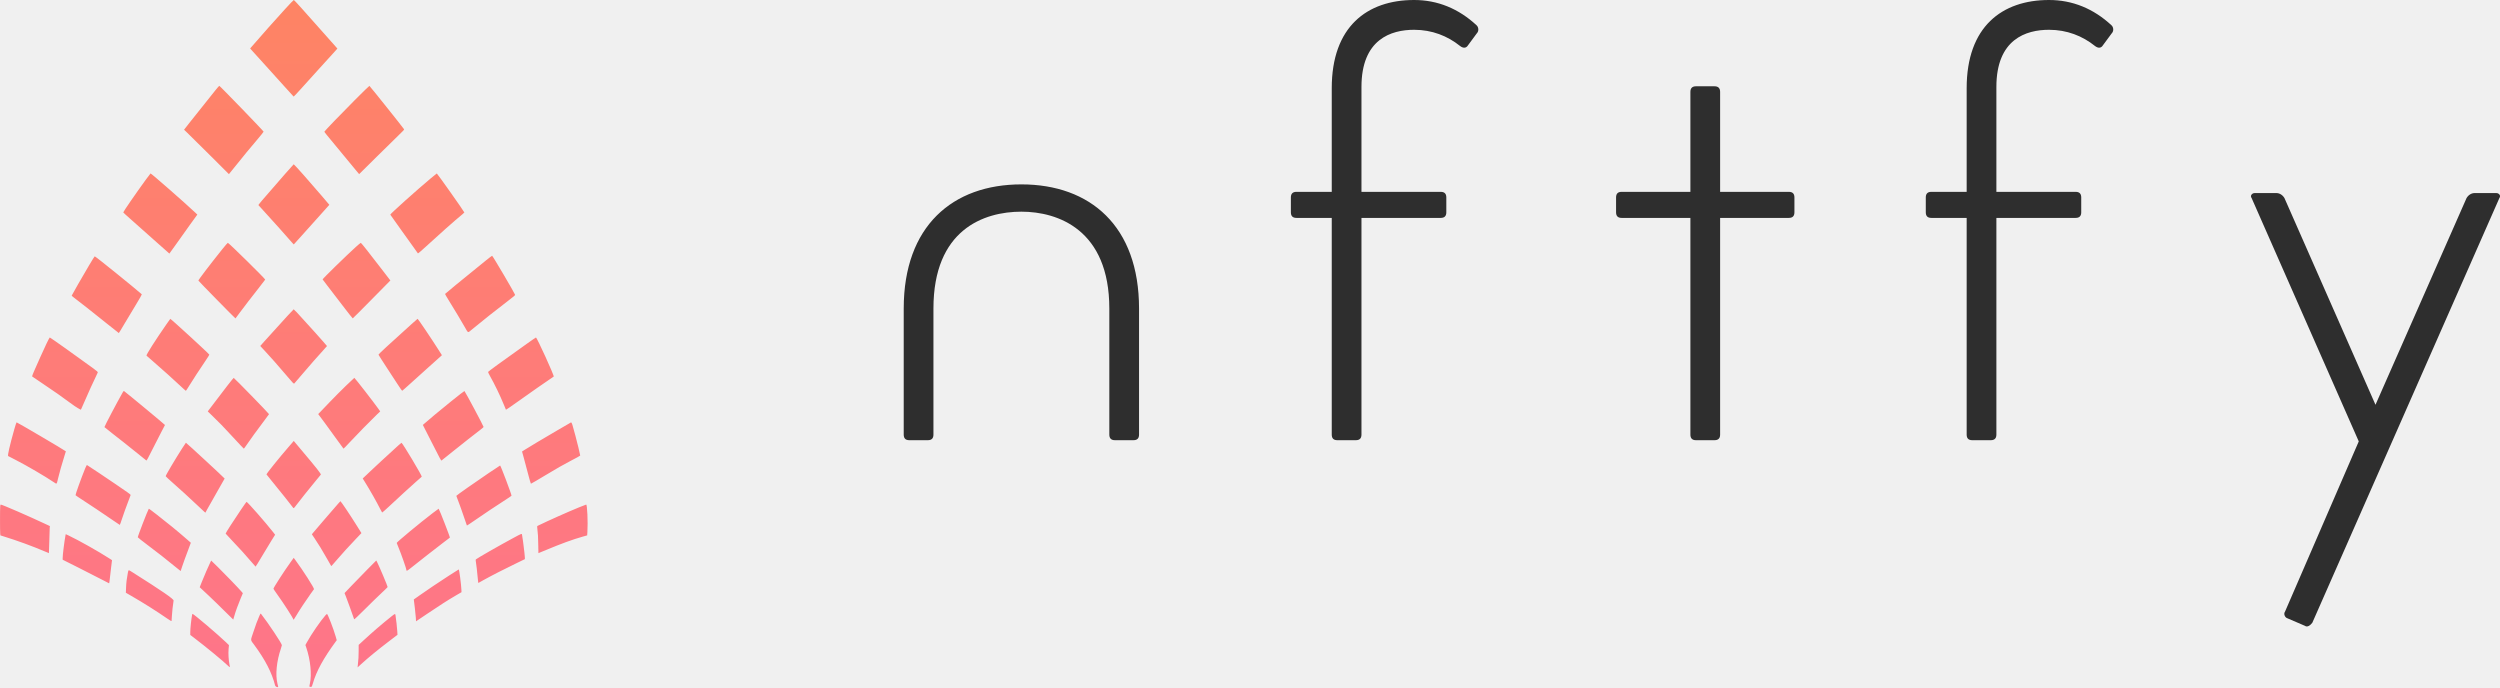
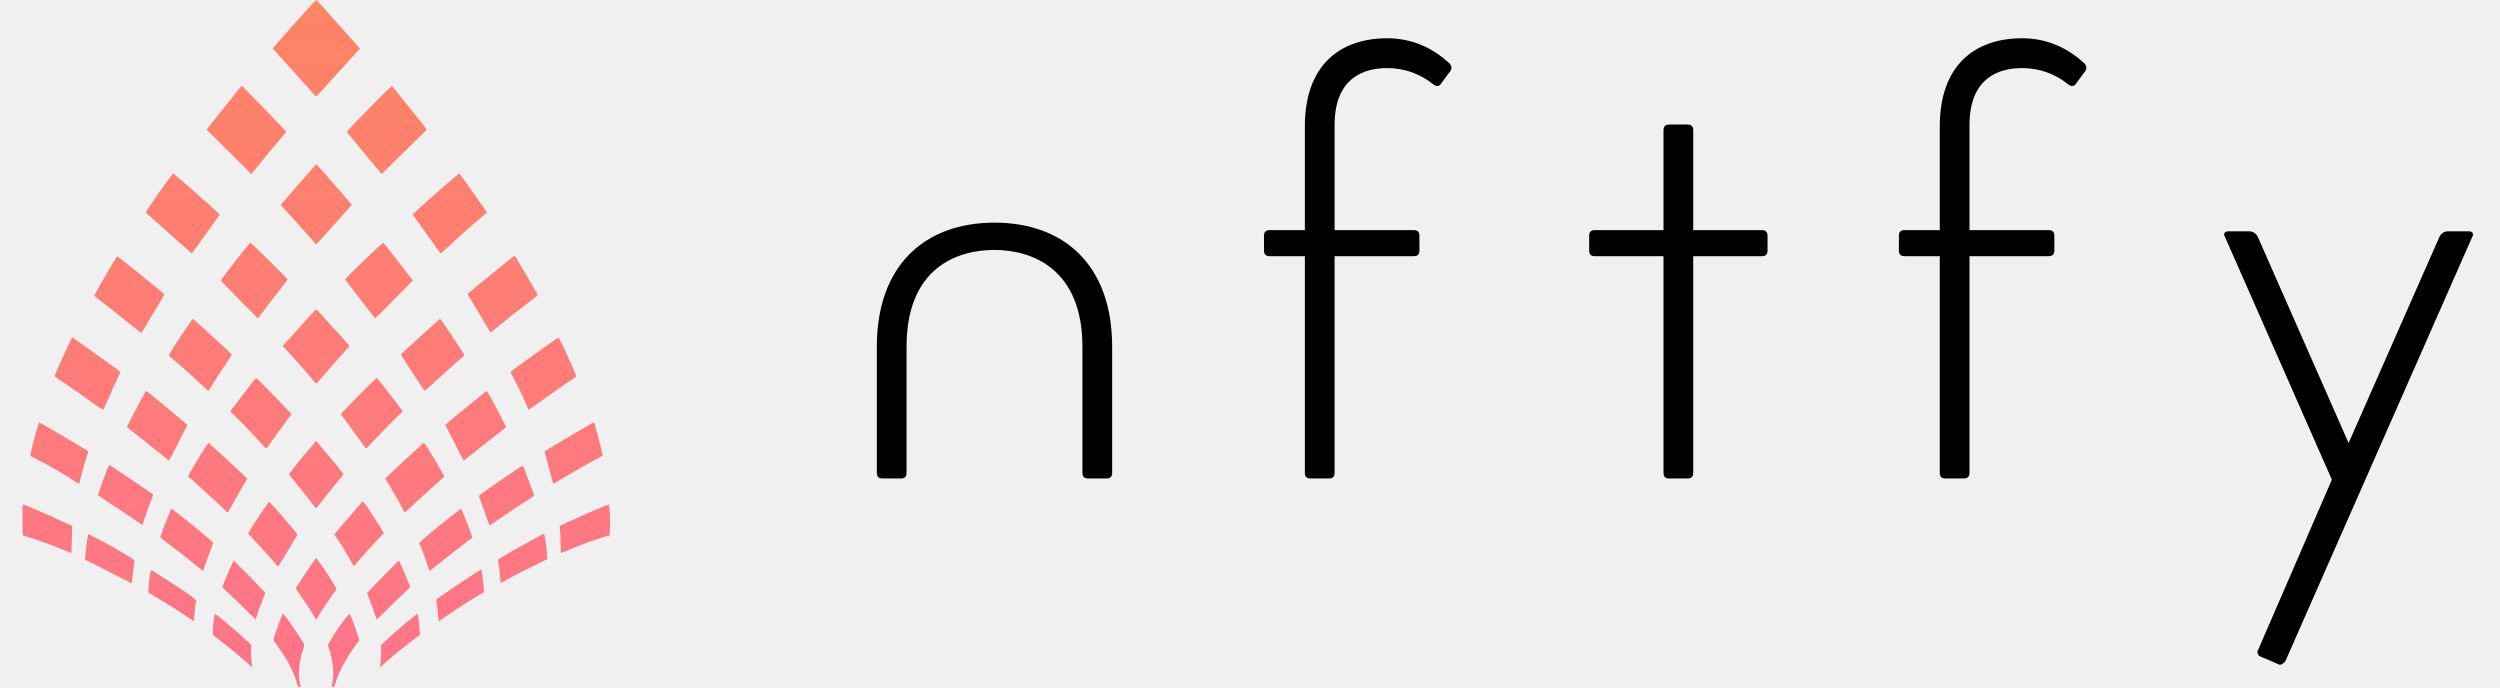
- <svg xmlns="http://www.w3.org/2000/svg" xmlns:xlink="http://www.w3.org/1999/xlink" id="svg15" version="1.1" viewBox="0 0 111.196 30.566" height="30.566" width="111.196">
+ <svg xmlns="http://www.w3.org/2000/svg" xmlns:xlink="http://www.w3.org/1999/xlink" width="111.196" height="30.566" viewBox="0 0 111.196 30.566" version="1.1" id="svg15">
  <defs id="defs7">
-     <linearGradient spreadMethod="pad" y1="0" gradientTransform="matrix(0.5962481,0.344244,-0.7262291,1.257866,11.07765,-34.65763)" gradientUnits="userSpaceOnUse" y2="9.61" x2="16.9" x1="6.627" id="linear-gradient">
-       <stop id="stop2" stop-color="#fe8464" offset="0" />
-       <stop id="stop4" stop-color="#fe6e9a" offset="1" />
+     <linearGradient id="linear-gradient" x1="6.627" x2="16.9" y2="9.61" gradientUnits="userSpaceOnUse" gradientTransform="matrix(0.5962481,0.344244,-0.7262291,1.257866,11.07765,-34.65763)" y1="0" spreadMethod="pad">
+       <stop offset="0" stop-color="#fe8464" id="stop2" />
+       <stop offset="1" stop-color="#fe6e9a" id="stop4" />
    </linearGradient>
    <linearGradient id="linearGradient4554">
-       <stop offset="0" style="stop-color:#f27649;stop-opacity:1;" id="stop81" />
-       <stop offset="1" style="stop-color:#f27649;stop-opacity:0;" id="stop83" />
+       <stop id="stop81" style="stop-color:#f27649;stop-opacity:1;" offset="0" />
+       <stop id="stop83" style="stop-color:#f27649;stop-opacity:0;" offset="1" />
    </linearGradient>
-     <linearGradient gradientTransform="matrix(0.2425851,0,0,0.2425851,-59.89885,-9.824663)" gradientUnits="userSpaceOnUse" y2="220" x2="300" y1="40" x1="300" id="linearGradient4556" xlink:href="#linear-gradient" />
+     <linearGradient xlink:href="#linear-gradient" id="linearGradient4556" x1="300" y1="40" x2="300" y2="220" gradientUnits="userSpaceOnUse" gradientTransform="matrix(0.2425851,0,0,0.2425851,-58.89885,-9.824663)" />
  </defs>
-   <path id="Subtraction_2" data-name="Subtraction 2" d="m 12.557,-12.137 v 0 A 13.694,13.694 0 0 0 32.632,-27.54 13.6,13.6 0 0 0 26.251,-35.855 Z" style="fill:#ffffff" />
-   <path id="path91" style="fill:#2e2e2e;stroke-width:0.46;fill-opacity:1" d="m 62.898,7.2e-6 c -2.094,0 -3.664,1.187 -3.664,3.921 V 8.533 H 57.663 c -0.165,0 -0.247,0.082 -0.247,0.248 v 0.663 c 0,0.166 0.082,0.248 0.247,0.248 h 1.571 v 9.639 c 0,0.166 0.082,0.248 0.247,0.248 h 0.826 c 0.165,0 0.249,-0.082 0.249,-0.248 V 9.692 h 3.526 c 0.165,0 0.248,-0.082 0.248,-0.248 v -0.663 c 0,-0.166 -0.083,-0.248 -0.248,-0.248 H 60.556 V 3.865 c 0,-2.126 1.322,-2.54 2.342,-2.54 0.799,0 1.488,0.276 2.039,0.717 0.138,0.11 0.275,0.11 0.358,-0.028 l 0.386,-0.524 c 0.11,-0.11 0.083,-0.278 0,-0.36 C 64.881,0.385 63.945,0 62.898,0 Z m 28.24,0 c -2.094,0 -3.664,1.187 -3.664,3.921 v 4.612 h -1.571 c -0.165,0 -0.247,0.082 -0.247,0.248 v 0.663 c 0,0.166 0.082,0.248 0.247,0.248 h 1.571 v 9.639 c 0,0.166 0.082,0.248 0.247,0.248 h 0.826 c 0.165,0 0.249,-0.082 0.249,-0.248 V 9.692 h 3.526 c 0.165,0 0.248,-0.082 0.248,-0.248 v -0.663 c 0,-0.166 -0.083,-0.248 -0.248,-0.248 H 88.796 V 3.865 c 0,-2.126 1.322,-2.54 2.342,-2.54 0.799,0 1.488,0.276 2.039,0.717 0.138,0.11 0.275,0.11 0.358,-0.028 l 0.386,-0.524 c 0.11,-0.11 0.083,-0.278 0,-0.36 C 93.121,0.385 92.184,0 91.138,0 Z M 75.434,3.838 c -0.165,0 -0.248,0.083 -0.248,0.249 v 4.446 h -3.059 c -0.165,0 -0.247,0.082 -0.247,0.248 v 0.663 c 0,0.166 0.082,0.248 0.247,0.248 h 3.059 v 9.639 c 0,0.166 0.083,0.248 0.248,0.248 h 0.825 c 0.165,0 0.249,-0.082 0.249,-0.248 V 9.692 h 3.058 c 0.165,0 0.247,-0.082 0.247,-0.248 v -0.663 c 0,-0.166 -0.082,-0.248 -0.247,-0.248 H 76.508 V 4.087 c 0,-0.166 -0.084,-0.249 -0.249,-0.249 z M 45.431,8.201 c -3.058,0 -5.235,1.85 -5.235,5.523 v 5.607 c 0,0.166 0.082,0.248 0.247,0.248 h 0.828 c 0.165,0 0.247,-0.082 0.247,-0.248 v -5.607 c 0,-3.507 2.232,-4.309 3.912,-4.309 1.625,0 3.911,0.801 3.911,4.309 v 5.607 c 0,0.166 0.084,0.248 0.249,0.248 h 0.826 c 0.165,0 0.247,-0.082 0.247,-0.248 v -5.607 c 0,-3.673 -2.176,-5.523 -5.234,-5.523 z m 54.855,0.386 c -0.11,0 -0.221,0.111 -0.138,0.221 l 4.766,10.825 -3.278,7.567 c -0.083,0.11 3.7e-4,0.275 0.111,0.303 l 0.772,0.332 c 0.11,0.083 0.247,-0.028 0.33,-0.138 l 8.32,-18.889 c 0.083,-0.11 -0.026,-0.221 -0.137,-0.221 h -0.965 c -0.138,0 -0.275,0.083 -0.358,0.221 l -4.051,9.196 -4.05,-9.196 c -0.083,-0.138 -0.22,-0.221 -0.358,-0.221 z" />
-   <path id="path93" style="fill:url(#linearGradient4556);fill-opacity:1;stroke-width:0.243" d="M 13.068,3.3798176e-5 C 13.059,-0.003 12.884,0.18 12.677,0.407 12.146,0.99 11.744,1.443 11.215,2.053 l -0.089,0.101 0.05,0.059 c 0.028,0.032 0.263,0.292 0.524,0.578 0.261,0.285 0.67,0.74 0.911,1.01 0.241,0.27 0.443,0.493 0.45,0.495 0.006,0.003 0.135,-0.133 0.287,-0.302 0.151,-0.168 0.531,-0.588 0.844,-0.934 C 14.505,2.716 14.817,2.372 14.885,2.297 L 15.007,2.16 14.727,1.844 C 13.444,0.395 13.097,0.009 13.068,4.4108041e-5 Z M 9.752,3.817 c -0.006,0 -0.078,0.082 -0.16,0.184 -0.512,0.635 -0.95,1.185 -1.161,1.456 l -0.244,0.313 0.134,0.128 c 0.074,0.071 0.523,0.515 0.998,0.987 L 10.182,7.745 10.472,7.387 C 10.899,6.856 11.086,6.628 11.425,6.23 11.593,6.032 11.728,5.864 11.725,5.856 11.71,5.812 9.78,3.817 9.752,3.817 Z m 6.678,0.002 c -0.007,-0.003 -0.3,0.283 -0.651,0.635 -0.583,0.584 -1.34,1.369 -1.352,1.403 -0.003,0.008 0.054,0.084 0.126,0.169 0.072,0.085 0.404,0.487 0.739,0.895 0.335,0.407 0.626,0.759 0.646,0.782 l 0.037,0.041 0.79,-0.781 C 17.198,6.532 17.65,6.089 17.769,5.977 17.929,5.826 17.982,5.767 17.973,5.75 17.945,5.696 16.452,3.828 16.43,3.819 Z m -3.366,3.488 c -0.006,2.67e-4 -0.169,0.182 -0.362,0.404 -1.154,1.322 -1.217,1.397 -1.204,1.416 0.007,0.01 0.202,0.225 0.433,0.478 0.348,0.381 0.608,0.672 1.081,1.21 0.027,0.031 0.052,0.057 0.055,0.057 0.003,0 0.17,-0.185 0.371,-0.411 0.342,-0.386 1.073,-1.201 1.168,-1.303 L 14.649,9.11 14.309,8.71 C 13.815,8.129 13.085,7.306 13.064,7.307 Z M 6.696,7.714 c -0.005,0 -0.104,0.131 -0.22,0.291 -0.429,0.59 -0.994,1.41 -0.994,1.442 0,0.007 0.139,0.136 0.31,0.285 0.17,0.149 0.63,0.558 1.022,0.909 0.392,0.351 0.715,0.638 0.72,0.638 0.004,-3.64e-4 0.139,-0.189 0.3,-0.418 0.161,-0.229 0.439,-0.62 0.618,-0.867 L 8.777,9.544 8.691,9.462 C 8.282,9.072 6.732,7.714 6.696,7.714 Z m 12.733,9.465e-4 c -0.006,3.391e-4 -0.121,0.094 -0.258,0.208 -0.602,0.502 -1.812,1.586 -1.812,1.624 0,0.007 0.215,0.309 0.477,0.672 0.262,0.363 0.536,0.746 0.609,0.85 0.073,0.104 0.137,0.195 0.144,0.202 0.007,0.007 0.159,-0.123 0.339,-0.289 0.55,-0.509 1.322,-1.192 1.633,-1.446 0.051,-0.042 0.093,-0.08 0.093,-0.085 0.003,-0.027 -1.205,-1.736 -1.225,-1.735 z m -9.294,3.085 c -0.01,-0.002 -0.122,0.127 -0.25,0.287 -0.554,0.692 -1.067,1.366 -1.061,1.393 0.005,0.022 1.643,1.692 1.65,1.683 0.003,-0.003 0.088,-0.119 0.19,-0.256 0.218,-0.293 0.505,-0.666 0.865,-1.123 0.143,-0.181 0.263,-0.338 0.267,-0.348 0.011,-0.028 -1.613,-1.627 -1.662,-1.636 z m 5.914,9.47e-4 c -0.008,-0.003 -0.106,0.077 -0.217,0.178 -0.423,0.383 -1.483,1.418 -1.483,1.448 0,0.005 0.086,0.119 0.191,0.253 0.105,0.134 0.403,0.522 0.662,0.863 0.259,0.341 0.479,0.619 0.487,0.618 0.008,-7.28e-4 0.388,-0.381 0.844,-0.844 l 0.83,-0.842 -0.433,-0.563 C 16.433,11.263 16.071,10.808 16.05,10.801 Z m 5.84,0.575 c -0.007,-0.002 -0.132,0.092 -0.276,0.209 -1.106,0.896 -1.805,1.468 -1.818,1.489 -0.004,0.006 0.076,0.144 0.177,0.306 0.229,0.367 0.531,0.871 0.704,1.174 0.153,0.269 0.128,0.257 0.283,0.127 0.368,-0.309 1.235,-0.996 1.716,-1.36 0.188,-0.142 0.242,-0.191 0.235,-0.211 -0.04,-0.107 -0.993,-1.727 -1.021,-1.734 z m -17.675,0.024 c -0.008,1.31e-4 -0.12,0.179 -0.249,0.397 -0.3,0.506 -0.777,1.337 -0.777,1.354 0,0.007 0.08,0.073 0.177,0.146 0.262,0.198 0.692,0.537 1.336,1.054 0.317,0.254 0.58,0.463 0.584,0.463 0.005,0 0.12,-0.188 0.255,-0.419 0.136,-0.231 0.367,-0.616 0.514,-0.856 0.147,-0.24 0.261,-0.442 0.254,-0.448 -0.281,-0.253 -2.064,-1.692 -2.095,-1.691 z m 8.848,2.357 c -0.005,0 -0.141,0.144 -0.302,0.321 -0.582,0.638 -0.819,0.898 -1,1.103 l -0.185,0.208 0.186,0.199 c 0.3,0.323 0.6,0.662 0.964,1.092 0.326,0.385 0.342,0.401 0.366,0.375 0.014,-0.015 0.176,-0.204 0.361,-0.42 0.371,-0.435 0.709,-0.821 0.94,-1.071 0.083,-0.09 0.152,-0.168 0.152,-0.173 -2.42e-4,-0.016 -1.082,-1.224 -1.332,-1.486 -0.077,-0.081 -0.144,-0.147 -0.149,-0.147 z m -5.487,0.424 c -0.003,3.4e-4 -0.072,0.098 -0.154,0.216 -0.513,0.737 -0.932,1.396 -0.905,1.422 0.011,0.011 0.176,0.154 0.365,0.319 0.413,0.359 0.796,0.703 1.129,1.015 0.135,0.127 0.251,0.23 0.257,0.23 0.006,0 0.064,-0.086 0.128,-0.192 0.145,-0.239 0.513,-0.805 0.745,-1.144 0.097,-0.141 0.173,-0.263 0.171,-0.272 -0.01,-0.039 -1.708,-1.596 -1.736,-1.592 z m 10.997,0 c -0.004,3.64e-4 -0.129,0.111 -0.277,0.244 -1.049,0.945 -1.457,1.322 -1.459,1.351 -7.27e-4,0.01 0.146,0.24 0.325,0.513 0.179,0.273 0.413,0.63 0.519,0.795 0.106,0.164 0.199,0.298 0.207,0.298 0.007,0 0.149,-0.124 0.316,-0.276 0.167,-0.152 0.545,-0.493 0.841,-0.758 0.297,-0.264 0.555,-0.496 0.575,-0.515 l 0.036,-0.035 -0.146,-0.231 C 19.189,15.062 18.592,14.177 18.574,14.18 Z M 2.214,15.01 c -0.008,0 -0.069,0.114 -0.136,0.253 -0.13,0.273 -0.433,0.944 -0.573,1.269 -0.05,0.116 -0.082,0.206 -0.074,0.213 0.007,0.007 0.209,0.144 0.448,0.304 0.552,0.37 0.906,0.618 1.231,0.862 0.142,0.106 0.3,0.214 0.351,0.24 0.052,0.026 0.102,0.054 0.113,0.063 0.026,0.022 0.01,0.052 0.183,-0.348 0.183,-0.424 0.388,-0.874 0.499,-1.099 0.045,-0.091 0.086,-0.179 0.092,-0.197 0.009,-0.028 -0.021,-0.055 -0.227,-0.206 -0.669,-0.49 -1.887,-1.355 -1.908,-1.355 z m 21.625,9.72e-4 c -0.009,4.84e-4 -0.174,0.114 -0.368,0.252 -1.174,0.835 -1.753,1.256 -1.762,1.28 -0.004,0.01 0.032,0.085 0.078,0.168 0.222,0.395 0.445,0.856 0.624,1.291 0.05,0.12 0.091,0.221 0.093,0.223 0.005,0.006 0.205,-0.132 0.68,-0.47 0.467,-0.333 1.008,-0.711 1.268,-0.885 0.091,-0.061 0.17,-0.115 0.177,-0.121 0.031,-0.028 -0.747,-1.738 -0.79,-1.736 z m -13.445,1.796 c -0.006,0 -0.131,0.155 -0.279,0.344 -0.219,0.28 -0.629,0.817 -0.834,1.093 l -0.04,0.055 0.123,0.118 c 0.375,0.36 0.584,0.575 1.004,1.033 0.256,0.278 0.47,0.506 0.477,0.506 0.006,0 0.065,-0.078 0.13,-0.175 0.167,-0.246 0.468,-0.661 0.75,-1.033 0.132,-0.174 0.241,-0.321 0.241,-0.327 4.85e-4,-0.025 -1.548,-1.614 -1.573,-1.614 z m 5.365,0 c -0.005,6.5e-5 -0.176,0.162 -0.38,0.359 -0.204,0.197 -0.513,0.508 -0.688,0.691 -0.175,0.183 -0.367,0.384 -0.427,0.446 l -0.111,0.114 0.297,0.399 c 0.163,0.22 0.413,0.564 0.556,0.766 0.143,0.202 0.266,0.37 0.272,0.373 0.006,0.004 0.128,-0.12 0.271,-0.276 0.265,-0.288 0.971,-1.009 1.223,-1.248 l 0.139,-0.132 -0.07,-0.101 C 16.64,17.912 15.782,16.807 15.76,16.807 Z m 4.898,0.586 c -0.006,-0.006 -0.277,0.204 -0.602,0.467 -0.534,0.432 -1.003,0.822 -1.181,0.982 l -0.066,0.059 0.364,0.716 c 0.439,0.865 0.448,0.881 0.47,0.863 0.01,-0.007 0.233,-0.187 0.497,-0.398 0.473,-0.379 0.963,-0.765 1.233,-0.971 0.076,-0.058 0.138,-0.111 0.138,-0.119 0,-0.037 -0.805,-1.549 -0.852,-1.599 z m -15.16,0.003 c -0.009,0.006 -0.018,0.022 -0.035,0.05 -0.222,0.385 -0.825,1.53 -0.817,1.551 0.003,0.007 0.153,0.127 0.334,0.268 0.377,0.292 0.611,0.477 1.139,0.902 0.206,0.166 0.382,0.308 0.392,0.316 0.013,0.01 0.083,-0.118 0.26,-0.475 0.133,-0.269 0.315,-0.625 0.405,-0.792 0.09,-0.167 0.163,-0.308 0.163,-0.313 0,-0.015 -1.69,-1.415 -1.812,-1.502 -0.012,-0.008 -0.02,-0.011 -0.029,-0.005 z m -4.76,1.39 c -0.008,0 -0.056,0.148 -0.107,0.328 -0.198,0.705 -0.299,1.149 -0.268,1.17 0.01,0.007 0.178,0.094 0.372,0.193 0.444,0.226 1.281,0.715 1.657,0.969 0.14,0.095 0.129,0.104 0.184,-0.135 0.06,-0.259 0.188,-0.711 0.284,-1.008 0.04,-0.124 0.072,-0.227 0.07,-0.229 -0.053,-0.05 -2.162,-1.29 -2.193,-1.29 z m 24.656,0.005 c -0.015,0.003 -0.032,0.017 -0.057,0.032 -0.033,0.019 -0.302,0.175 -0.597,0.347 -0.551,0.321 -1.244,0.735 -1.42,0.848 l -0.099,0.064 0.086,0.315 c 0.048,0.173 0.133,0.495 0.19,0.714 0.057,0.22 0.11,0.401 0.118,0.404 0.008,0.003 0.311,-0.174 0.673,-0.393 0.426,-0.258 0.81,-0.477 1.089,-0.621 0.237,-0.122 0.431,-0.229 0.431,-0.237 0,-0.037 -0.133,-0.588 -0.217,-0.897 -0.133,-0.491 -0.153,-0.585 -0.197,-0.577 z M 13.067,19.612 12.865,19.845 c -0.432,0.497 -1.023,1.231 -1.012,1.257 0.004,0.01 0.148,0.187 0.318,0.395 0.312,0.379 0.732,0.906 0.83,1.039 0.066,0.09 0.055,0.093 0.166,-0.053 0.207,-0.272 0.561,-0.715 0.816,-1.023 0.148,-0.178 0.277,-0.335 0.287,-0.349 0.02,-0.027 -0.199,-0.306 -0.818,-1.039 -0.178,-0.211 -0.337,-0.401 -0.354,-0.422 z m 4.79,0.081 c -0.005,4.84e-4 -0.074,0.059 -0.153,0.131 -0.706,0.645 -0.949,0.869 -1.237,1.142 l -0.334,0.316 0.077,0.123 c 0.247,0.396 0.548,0.928 0.698,1.229 0.042,0.085 0.082,0.158 0.089,0.162 0.006,0.004 0.143,-0.116 0.303,-0.266 0.504,-0.471 0.958,-0.886 1.206,-1.104 0.132,-0.116 0.245,-0.217 0.253,-0.223 0.027,-0.025 -0.862,-1.512 -0.902,-1.509 z m -9.589,4.84e-4 c -0.004,4.86e-4 -0.077,0.11 -0.163,0.244 -0.332,0.519 -0.735,1.201 -0.735,1.243 0,0.01 0.116,0.119 0.258,0.244 0.339,0.296 0.815,0.731 1.136,1.036 0.142,0.135 0.283,0.267 0.314,0.294 l 0.057,0.049 0.071,-0.132 c 0.09,-0.167 0.503,-0.897 0.664,-1.173 0.067,-0.115 0.122,-0.211 0.122,-0.213 0,-0.018 -1.705,-1.595 -1.723,-1.593 z m -4.398,0.992 c -0.011,-0.006 -0.042,0.051 -0.086,0.159 -0.177,0.436 -0.434,1.154 -0.424,1.181 0.004,0.009 0.107,0.08 0.229,0.158 0.296,0.189 1.114,0.735 1.456,0.973 0.151,0.105 0.279,0.191 0.284,0.191 0.006,-6.6e-5 0.056,-0.141 0.112,-0.313 0.056,-0.172 0.16,-0.463 0.231,-0.646 0.071,-0.183 0.132,-0.346 0.136,-0.362 0.005,-0.024 -0.023,-0.05 -0.141,-0.131 -0.081,-0.055 -0.332,-0.228 -0.559,-0.384 -0.328,-0.225 -1.158,-0.779 -1.238,-0.826 z m 18.375,0.019 c -0.005,0 -0.229,0.149 -0.497,0.329 -0.612,0.413 -1.451,1.003 -1.452,1.021 -1.97e-4,0.007 0.043,0.123 0.096,0.257 0.053,0.134 0.157,0.426 0.232,0.65 0.075,0.224 0.139,0.41 0.143,0.414 0.004,0.004 0.144,-0.089 0.311,-0.205 0.42,-0.292 1.058,-0.717 1.394,-0.931 0.154,-0.098 0.28,-0.185 0.28,-0.191 0,-0.066 -0.482,-1.343 -0.507,-1.343 z m -7.103,1.587 c -0.005,-2.42e-4 -0.055,0.055 -0.113,0.124 -0.058,0.069 -0.33,0.383 -0.604,0.698 -0.274,0.316 -0.51,0.592 -0.525,0.614 l -0.028,0.039 0.112,0.165 c 0.163,0.238 0.369,0.575 0.558,0.913 0.091,0.162 0.173,0.305 0.181,0.317 0.017,0.026 -0.01,0.053 0.283,-0.287 0.252,-0.292 0.491,-0.554 0.808,-0.887 l 0.262,-0.276 -0.185,-0.298 c -0.277,-0.447 -0.726,-1.118 -0.749,-1.121 z m -4.177,0.03 c -0.006,0 -0.115,0.154 -0.243,0.343 -0.357,0.527 -0.686,1.04 -0.686,1.069 0,0.005 0.134,0.15 0.298,0.322 0.335,0.351 0.581,0.622 0.845,0.932 0.099,0.116 0.184,0.213 0.189,0.215 0.005,0.002 0.129,-0.198 0.275,-0.445 0.146,-0.247 0.34,-0.567 0.43,-0.712 l 0.164,-0.262 -0.078,-0.101 C 11.827,23.256 11.006,22.321 10.965,22.321 Z M 0.03,22.442 c -0.006,0 -0.015,0.031 -0.02,0.07 -0.012,0.091 -0.012,1.142 0,1.233 l 0.009,0.069 0.129,0.04 c 0.615,0.189 1.313,0.445 1.884,0.689 0.076,0.033 0.141,0.059 0.144,0.059 0.003,0 0.011,-0.237 0.017,-0.525 0.006,-0.289 0.014,-0.559 0.018,-0.601 l 0.009,-0.076 -0.155,-0.073 C 1.286,22.96 0.094,22.442 0.03,22.442 Z m 26.043,0 c -0.01,2.43e-4 -0.156,0.057 -0.325,0.127 -0.499,0.204 -1.367,0.591 -1.803,0.804 -0.057,0.028 -0.057,0.029 -0.049,0.097 0.029,0.229 0.044,0.473 0.045,0.782 9.69e-4,0.193 0.004,0.351 0.007,0.351 0.003,0 0.159,-0.064 0.345,-0.142 0.661,-0.277 1.193,-0.471 1.621,-0.591 l 0.203,-0.057 0.01,-0.159 c 0.027,-0.445 -0.008,-1.212 -0.055,-1.211 z m -6.563,0.185 c -0.002,-0.002 -0.121,0.085 -0.264,0.195 -0.564,0.431 -1.601,1.29 -1.601,1.327 0,0.006 0.031,0.085 0.069,0.175 0.135,0.323 0.365,0.981 0.365,1.041 0,0.046 0.034,0.027 0.233,-0.132 0.362,-0.289 1.051,-0.828 1.378,-1.077 0.173,-0.132 0.317,-0.241 0.32,-0.244 0.015,-0.012 -0.464,-1.245 -0.499,-1.285 z m -12.884,0.003 c -0.007,-0.003 -0.008,-1.2e-5 -0.01,0.003 -0.057,0.094 -0.495,1.231 -0.487,1.265 0.003,0.011 0.193,0.163 0.425,0.336 0.471,0.354 0.87,0.667 1.233,0.967 0.135,0.111 0.247,0.2 0.248,0.198 0.002,-0.003 0.038,-0.111 0.08,-0.239 0.042,-0.129 0.144,-0.41 0.227,-0.625 0.083,-0.216 0.148,-0.393 0.146,-0.394 -0.002,-7.28e-4 -0.08,-0.07 -0.175,-0.154 -0.383,-0.336 -0.886,-0.748 -1.326,-1.087 -0.273,-0.211 -0.341,-0.263 -0.361,-0.27 z m 16.571,1.12 c -0.006,-2.21e-4 -0.016,0.001 -0.028,0.005 -0.047,0.016 -0.143,0.068 -0.342,0.176 -0.619,0.334 -1.605,0.897 -1.659,0.949 -0.015,0.015 -0.013,0.054 0.011,0.205 0.017,0.102 0.04,0.309 0.053,0.46 0.013,0.151 0.028,0.299 0.034,0.33 l 0.01,0.055 0.217,-0.122 c 0.322,-0.181 1.013,-0.535 1.456,-0.746 0.215,-0.102 0.393,-0.189 0.397,-0.193 0.011,-0.011 -0.039,-0.497 -0.079,-0.765 -0.021,-0.137 -0.042,-0.275 -0.046,-0.306 -0.004,-0.028 -0.004,-0.047 -0.024,-0.047 z m -20.273,0.009 -0.01,0.048 c -0.048,0.239 -0.128,0.881 -0.127,1.014 l 4.846e-4,0.075 0.7,0.351 c 0.385,0.192 0.847,0.428 1.027,0.524 0.18,0.096 0.333,0.175 0.339,0.175 0.006,0 0.019,-0.086 0.029,-0.192 0.01,-0.106 0.037,-0.339 0.06,-0.516 L 4.982,24.915 4.877,24.847 C 4.389,24.531 3.476,24.017 3.046,23.816 Z M 13.064,24.812 12.925,25.005 c -0.293,0.407 -0.762,1.134 -0.762,1.181 0,0.01 0.072,0.119 0.16,0.241 0.282,0.389 0.723,1.074 0.723,1.123 0,0.04 0.038,-0.007 0.129,-0.165 0.132,-0.227 0.439,-0.693 0.63,-0.956 0.082,-0.112 0.154,-0.213 0.161,-0.223 0.023,-0.037 -0.516,-0.879 -0.831,-1.299 z m 3.672,0.118 -0.396,0.398 c -0.218,0.219 -0.535,0.546 -0.705,0.725 l -0.31,0.326 0.08,0.205 c 0.061,0.155 0.265,0.72 0.347,0.961 0.004,0.014 0.167,-0.138 0.452,-0.423 0.245,-0.245 0.578,-0.57 0.741,-0.722 0.163,-0.152 0.297,-0.282 0.297,-0.289 0,-0.04 -0.366,-0.907 -0.468,-1.11 z m -7.343,0.003 -0.043,0.088 c -0.072,0.144 -0.266,0.592 -0.37,0.853 l -0.097,0.245 0.034,0.032 c 0.019,0.018 0.179,0.167 0.356,0.333 0.177,0.165 0.496,0.475 0.71,0.689 0.214,0.214 0.39,0.387 0.392,0.385 0.002,-0.002 0.018,-0.058 0.036,-0.124 0.058,-0.211 0.18,-0.55 0.288,-0.805 L 10.802,26.384 10.754,26.327 C 10.618,26.168 9.992,25.517 9.712,25.244 Z M 20.404,25.327 c -0.005,2.43e-4 -0.199,0.124 -0.43,0.273 -0.514,0.333 -0.965,0.637 -1.308,0.879 l -0.26,0.183 0.007,0.068 c 0.004,0.037 0.022,0.176 0.038,0.309 0.017,0.133 0.036,0.322 0.043,0.419 l 0.011,0.177 0.464,-0.313 c 0.602,-0.405 0.939,-0.621 1.281,-0.821 l 0.277,-0.162 -0.004,-0.103 c -0.009,-0.234 -0.098,-0.913 -0.12,-0.911 z M 5.729,25.366 c -0.023,0.004 -0.028,0.041 -0.043,0.115 -0.049,0.251 -0.07,0.432 -0.079,0.655 l -0.009,0.228 0.245,0.142 c 0.522,0.3 1.12,0.677 1.598,1.008 0.122,0.084 0.186,0.12 0.19,0.107 0.003,-0.011 0.01,-0.108 0.014,-0.216 0.007,-0.162 0.045,-0.508 0.076,-0.691 0.012,-0.068 -0.495,-0.418 -1.844,-1.27 -0.086,-0.054 -0.126,-0.081 -0.148,-0.077 z m 5.868,1.929 c -0.015,-0.006 -0.027,0.022 -0.072,0.127 -0.095,0.223 -0.142,0.346 -0.256,0.691 -0.134,0.402 -0.138,0.332 0.038,0.57 0.49,0.663 0.783,1.233 0.93,1.805 0.015,0.058 0.136,0.107 0.136,0.055 0,-0.005 -0.013,-0.062 -0.03,-0.127 -0.102,-0.402 -0.042,-1.006 0.156,-1.585 0.021,-0.062 0.038,-0.123 0.038,-0.135 0,-0.072 -0.607,-0.984 -0.922,-1.386 -0.006,-0.008 -0.012,-0.015 -0.017,-0.017 z m -3.032,0.01 c -0.006,0 -0.015,0.015 -0.019,0.034 -0.035,0.169 -0.083,0.613 -0.083,0.77 v 0.132 l 0.154,0.117 c 0.552,0.421 1.298,1.034 1.528,1.257 0.087,0.084 0.091,0.079 0.063,-0.052 -0.04,-0.19 -0.058,-0.495 -0.041,-0.691 l 0.016,-0.178 -0.114,-0.111 C 9.695,28.224 8.614,27.305 8.565,27.305 Z m 5.979,0 c -0.006,0 -0.035,0.026 -0.063,0.057 -0.222,0.249 -0.643,0.861 -0.834,1.213 l -0.063,0.115 0.038,0.111 c 0.187,0.545 0.253,1.21 0.16,1.613 -0.032,0.137 -0.028,0.145 0.051,0.136 0.039,-0.005 0.044,-0.014 0.084,-0.155 0.151,-0.533 0.473,-1.122 1.027,-1.874 l 0.034,-0.045 -0.052,-0.181 c -0.092,-0.322 -0.35,-0.989 -0.383,-0.989 z m 3.011,0.009 c -0.024,0.008 -0.067,0.042 -0.15,0.108 -0.413,0.329 -0.818,0.677 -1.217,1.045 l -0.235,0.217 -9.71e-4,0.266 c -2.42e-4,0.245 -0.007,0.37 -0.037,0.637 l -0.011,0.098 0.141,-0.129 c 0.333,-0.305 0.764,-0.659 1.314,-1.077 l 0.321,-0.243 -0.011,-0.174 c -0.009,-0.151 -0.05,-0.522 -0.078,-0.698 -0.006,-0.038 -0.011,-0.057 -0.035,-0.049 z" />
+   <path d="m 61.702,1.702 c -2.094,0 -3.664,1.187 -3.664,3.921 v 4.612 h -1.571 c -0.165,0 -0.247,0.082 -0.247,0.248 v 0.663 c 0,0.166 0.082,0.248 0.247,0.248 h 1.571 v 9.639 c 0,0.166 0.082,0.248 0.247,0.248 h 0.826 c 0.165,0 0.249,-0.082 0.249,-0.248 v -9.639 h 3.526 c 0.165,0 0.248,-0.082 0.248,-0.248 v -0.663 c 0,-0.166 -0.083,-0.248 -0.248,-0.248 H 59.36 V 5.568 c 0,-2.126 1.322,-2.54 2.342,-2.54 0.799,0 1.488,0.276 2.039,0.717 0.138,0.11 0.275,0.11 0.358,-0.028 L 64.484,3.193 c 0.11,-0.11 0.083,-0.278 0,-0.36 C 63.685,2.087 62.749,1.702 61.702,1.702 Z m 28.24,0 c -2.094,0 -3.664,1.187 -3.664,3.921 v 4.612 h -1.571 c -0.165,0 -0.247,0.082 -0.247,0.248 v 0.663 c 0,0.166 0.082,0.248 0.247,0.248 h 1.571 v 9.639 c 0,0.166 0.082,0.248 0.247,0.248 h 0.826 c 0.165,0 0.249,-0.082 0.249,-0.248 v -9.639 h 3.526 c 0.165,0 0.248,-0.082 0.248,-0.248 v -0.663 c 0,-0.166 -0.083,-0.248 -0.248,-0.248 H 87.6 V 5.568 c 0,-2.126 1.322,-2.54 2.342,-2.54 0.799,0 1.488,0.276 2.039,0.717 0.138,0.11 0.275,0.11 0.358,-0.028 l 0.386,-0.524 c 0.11,-0.11 0.083,-0.278 0,-0.36 C 91.925,2.087 90.988,1.702 89.942,1.702 Z M 74.238,5.54 c -0.165,0 -0.248,0.083 -0.248,0.249 v 4.446 h -3.059 c -0.165,0 -0.247,0.082 -0.247,0.248 v 0.663 c 0,0.166 0.082,0.248 0.247,0.248 h 3.059 v 9.639 c 0,0.166 0.083,0.248 0.248,0.248 h 0.825 c 0.165,0 0.249,-0.082 0.249,-0.248 v -9.639 h 3.058 c 0.165,0 0.247,-0.082 0.247,-0.248 v -0.663 c 0,-0.166 -0.082,-0.248 -0.247,-0.248 H 75.312 V 5.789 c 0,-0.166 -0.084,-0.249 -0.249,-0.249 z M 44.235,9.903 C 41.176,9.903 39,11.754 39,15.426 v 5.607 c 0,0.166 0.082,0.248 0.247,0.248 h 0.828 c 0.165,0 0.247,-0.082 0.247,-0.248 v -5.607 c 0,-3.507 2.232,-4.309 3.912,-4.309 1.625,0 3.911,0.801 3.911,4.309 v 5.607 c 0,0.166 0.084,0.248 0.249,0.248 h 0.826 c 0.165,0 0.247,-0.082 0.247,-0.248 v -5.607 c 0,-3.673 -2.176,-5.523 -5.234,-5.523 z m 54.855,0.386 c -0.11,0 -0.221,0.111 -0.138,0.221 l 4.766,10.825 -3.278,7.567 c -0.083,0.11 3.7e-4,0.275 0.111,0.303 l 0.772,0.332 c 0.11,0.083 0.247,-0.028 0.33,-0.138 l 8.32,-18.889 c 0.083,-0.11 -0.026,-0.221 -0.137,-0.221 h -0.965 c -0.138,0 -0.275,0.083 -0.358,0.221 l -4.051,9.196 -4.05,-9.196 c -0.083,-0.138 -0.22,-0.221 -0.358,-0.221 z" style="fill:#000000;stroke-width:0.46;fill-opacity:1" id="path91" />
+   <path d="M 14.068,3.3798176e-5 C 14.059,-0.003 13.884,0.18 13.677,0.407 13.146,0.99 12.744,1.443 12.215,2.053 l -0.089,0.101 0.05,0.059 c 0.028,0.032 0.263,0.292 0.524,0.578 0.261,0.285 0.67,0.74 0.911,1.01 0.241,0.27 0.443,0.493 0.45,0.495 0.006,0.003 0.135,-0.133 0.287,-0.302 0.151,-0.168 0.531,-0.588 0.844,-0.934 C 15.505,2.716 15.817,2.372 15.885,2.297 L 16.007,2.16 15.727,1.844 C 14.444,0.395 14.097,0.009 14.068,4.4108041e-5 Z M 10.752,3.817 c -0.006,0 -0.078,0.082 -0.16,0.184 -0.512,0.635 -0.95,1.185 -1.161,1.456 l -0.244,0.313 0.134,0.128 c 0.074,0.071 0.523,0.515 0.998,0.987 l 0.863,0.859 0.289,-0.359 c 0.427,-0.531 0.615,-0.758 0.954,-1.157 0.168,-0.198 0.303,-0.366 0.3,-0.373 -0.015,-0.045 -1.946,-2.039 -1.973,-2.039 z m 6.678,0.002 c -0.007,-0.003 -0.3,0.283 -0.651,0.635 -0.583,0.584 -1.34,1.369 -1.352,1.403 -0.003,0.008 0.054,0.084 0.126,0.169 0.072,0.085 0.404,0.487 0.739,0.895 0.335,0.407 0.626,0.759 0.646,0.782 l 0.037,0.041 0.79,-0.781 C 18.198,6.532 18.65,6.089 18.769,5.977 18.929,5.826 18.982,5.767 18.973,5.75 18.945,5.696 17.452,3.828 17.43,3.819 Z m -3.366,3.488 c -0.006,2.67e-4 -0.169,0.182 -0.362,0.404 -1.154,1.322 -1.217,1.397 -1.204,1.416 0.007,0.01 0.202,0.225 0.433,0.478 0.348,0.381 0.608,0.672 1.081,1.21 0.027,0.031 0.052,0.057 0.055,0.057 0.003,0 0.17,-0.185 0.371,-0.411 0.342,-0.386 1.073,-1.201 1.168,-1.303 L 15.649,9.11 15.309,8.71 C 14.815,8.129 14.085,7.306 14.064,7.307 Z M 7.696,7.714 c -0.005,0 -0.104,0.131 -0.22,0.291 -0.429,0.59 -0.994,1.41 -0.994,1.442 0,0.007 0.139,0.136 0.31,0.285 0.17,0.149 0.63,0.558 1.022,0.909 0.392,0.351 0.715,0.638 0.72,0.638 0.004,-3.64e-4 0.139,-0.189 0.3,-0.418 0.161,-0.229 0.439,-0.62 0.618,-0.867 L 9.777,9.544 9.691,9.462 C 9.282,9.072 7.732,7.714 7.696,7.714 Z m 12.733,9.465e-4 c -0.006,3.391e-4 -0.121,0.094 -0.258,0.208 -0.602,0.502 -1.812,1.586 -1.812,1.624 0,0.007 0.215,0.309 0.477,0.672 0.262,0.363 0.536,0.746 0.609,0.85 0.073,0.104 0.137,0.195 0.144,0.202 0.007,0.007 0.159,-0.123 0.339,-0.289 0.55,-0.509 1.322,-1.192 1.633,-1.446 0.051,-0.042 0.093,-0.08 0.093,-0.085 0.003,-0.027 -1.205,-1.736 -1.225,-1.735 z m -9.294,3.085 c -0.01,-0.002 -0.122,0.127 -0.25,0.287 -0.554,0.692 -1.067,1.366 -1.061,1.393 0.005,0.022 1.643,1.692 1.65,1.683 0.003,-0.003 0.088,-0.119 0.19,-0.256 0.218,-0.293 0.505,-0.666 0.865,-1.123 0.143,-0.181 0.263,-0.338 0.267,-0.348 0.011,-0.028 -1.613,-1.627 -1.662,-1.636 z m 5.914,9.47e-4 c -0.008,-0.003 -0.106,0.077 -0.217,0.178 -0.423,0.383 -1.483,1.418 -1.483,1.448 0,0.005 0.086,0.119 0.191,0.253 0.105,0.134 0.403,0.522 0.662,0.863 0.259,0.341 0.479,0.619 0.487,0.618 0.008,-7.28e-4 0.388,-0.381 0.844,-0.844 l 0.83,-0.842 -0.433,-0.563 C 17.433,11.263 17.071,10.808 17.05,10.801 Z m 5.84,0.575 c -0.007,-0.002 -0.132,0.092 -0.276,0.209 -1.106,0.896 -1.805,1.468 -1.818,1.489 -0.004,0.006 0.076,0.144 0.177,0.306 0.229,0.367 0.531,0.871 0.704,1.174 0.153,0.269 0.128,0.257 0.283,0.127 0.368,-0.309 1.235,-0.996 1.716,-1.36 0.188,-0.142 0.242,-0.191 0.235,-0.211 -0.04,-0.107 -0.993,-1.727 -1.021,-1.734 z m -17.675,0.024 c -0.008,1.31e-4 -0.12,0.179 -0.249,0.397 -0.3,0.506 -0.777,1.337 -0.777,1.354 0,0.007 0.08,0.073 0.177,0.146 0.262,0.198 0.692,0.537 1.336,1.054 0.317,0.254 0.58,0.463 0.584,0.463 0.005,0 0.12,-0.188 0.255,-0.419 0.136,-0.231 0.367,-0.616 0.514,-0.856 0.147,-0.24 0.261,-0.442 0.254,-0.448 -0.281,-0.253 -2.064,-1.692 -2.095,-1.691 z m 8.848,2.357 c -0.005,0 -0.141,0.144 -0.302,0.321 -0.582,0.638 -0.819,0.898 -1,1.103 l -0.185,0.208 0.186,0.199 c 0.3,0.323 0.6,0.662 0.964,1.092 0.326,0.385 0.342,0.401 0.366,0.375 0.014,-0.015 0.176,-0.204 0.361,-0.42 0.371,-0.435 0.709,-0.821 0.94,-1.071 0.083,-0.09 0.152,-0.168 0.152,-0.173 -2.42e-4,-0.016 -1.082,-1.224 -1.332,-1.486 -0.077,-0.081 -0.144,-0.147 -0.149,-0.147 z m -5.487,0.424 c -0.003,3.4e-4 -0.072,0.098 -0.154,0.216 -0.513,0.737 -0.932,1.396 -0.905,1.422 0.011,0.011 0.176,0.154 0.365,0.319 0.413,0.359 0.796,0.703 1.129,1.015 0.135,0.127 0.251,0.23 0.257,0.23 0.006,0 0.064,-0.086 0.128,-0.192 0.145,-0.239 0.513,-0.805 0.745,-1.144 0.097,-0.141 0.173,-0.263 0.171,-0.272 -0.01,-0.039 -1.708,-1.596 -1.736,-1.592 z m 10.997,0 c -0.004,3.64e-4 -0.129,0.111 -0.277,0.244 -1.049,0.945 -1.457,1.322 -1.459,1.351 -7.27e-4,0.01 0.146,0.24 0.325,0.513 0.179,0.273 0.413,0.63 0.519,0.795 0.106,0.164 0.199,0.298 0.207,0.298 0.007,0 0.149,-0.124 0.316,-0.276 0.167,-0.152 0.545,-0.493 0.841,-0.758 0.297,-0.264 0.555,-0.496 0.575,-0.515 l 0.036,-0.035 -0.146,-0.231 C 20.189,15.062 19.592,14.177 19.574,14.18 Z M 3.214,15.01 c -0.008,0 -0.069,0.114 -0.136,0.253 -0.13,0.273 -0.433,0.944 -0.573,1.269 -0.05,0.116 -0.082,0.206 -0.074,0.213 0.007,0.007 0.209,0.144 0.448,0.304 0.552,0.37 0.906,0.618 1.231,0.862 0.142,0.106 0.3,0.214 0.351,0.24 0.052,0.026 0.102,0.054 0.113,0.063 0.026,0.022 0.01,0.052 0.183,-0.348 0.183,-0.424 0.388,-0.874 0.499,-1.099 0.045,-0.091 0.086,-0.179 0.092,-0.197 0.009,-0.028 -0.021,-0.055 -0.227,-0.206 -0.669,-0.49 -1.887,-1.355 -1.908,-1.355 z m 21.625,9.72e-4 c -0.009,4.84e-4 -0.174,0.114 -0.368,0.252 -1.174,0.835 -1.753,1.256 -1.762,1.28 -0.004,0.01 0.032,0.085 0.078,0.168 0.222,0.395 0.445,0.856 0.624,1.291 0.05,0.12 0.091,0.221 0.093,0.223 0.005,0.006 0.205,-0.132 0.68,-0.47 0.467,-0.333 1.008,-0.711 1.268,-0.885 0.091,-0.061 0.17,-0.115 0.177,-0.121 0.031,-0.028 -0.747,-1.738 -0.79,-1.736 z m -13.445,1.796 c -0.006,0 -0.131,0.155 -0.279,0.344 -0.219,0.28 -0.629,0.817 -0.834,1.093 l -0.04,0.055 0.123,0.118 c 0.375,0.36 0.584,0.575 1.004,1.033 0.256,0.278 0.47,0.506 0.477,0.506 0.006,0 0.065,-0.078 0.13,-0.175 0.167,-0.246 0.468,-0.661 0.75,-1.033 0.132,-0.174 0.241,-0.321 0.241,-0.327 4.85e-4,-0.025 -1.548,-1.614 -1.573,-1.614 z m 5.365,0 c -0.005,6.5e-5 -0.176,0.162 -0.38,0.359 -0.204,0.197 -0.513,0.508 -0.688,0.691 -0.175,0.183 -0.367,0.384 -0.427,0.446 l -0.111,0.114 0.297,0.399 c 0.163,0.22 0.413,0.564 0.556,0.766 0.143,0.202 0.266,0.37 0.272,0.373 0.006,0.004 0.128,-0.12 0.271,-0.276 0.265,-0.288 0.971,-1.009 1.223,-1.248 l 0.139,-0.132 -0.07,-0.101 C 17.64,17.912 16.782,16.807 16.76,16.807 Z m 4.898,0.586 c -0.006,-0.006 -0.277,0.204 -0.602,0.467 -0.534,0.432 -1.003,0.822 -1.181,0.982 l -0.066,0.059 0.364,0.716 c 0.439,0.865 0.448,0.881 0.47,0.863 0.01,-0.007 0.233,-0.187 0.497,-0.398 0.473,-0.379 0.963,-0.765 1.233,-0.971 0.076,-0.058 0.138,-0.111 0.138,-0.119 0,-0.037 -0.805,-1.549 -0.852,-1.599 z m -15.16,0.003 c -0.009,0.006 -0.018,0.022 -0.035,0.05 -0.222,0.385 -0.825,1.53 -0.817,1.551 0.003,0.007 0.153,0.127 0.334,0.268 0.377,0.292 0.611,0.477 1.139,0.902 0.206,0.166 0.382,0.308 0.392,0.316 0.013,0.01 0.083,-0.118 0.26,-0.475 0.133,-0.269 0.315,-0.625 0.405,-0.792 0.09,-0.167 0.163,-0.308 0.163,-0.313 0,-0.015 -1.69,-1.415 -1.812,-1.502 -0.012,-0.008 -0.02,-0.011 -0.029,-0.005 z m -4.76,1.39 c -0.008,0 -0.056,0.148 -0.107,0.328 -0.198,0.705 -0.299,1.149 -0.268,1.17 0.01,0.007 0.178,0.094 0.372,0.193 0.444,0.226 1.281,0.715 1.657,0.969 0.14,0.095 0.129,0.104 0.184,-0.135 0.06,-0.259 0.188,-0.711 0.284,-1.008 0.04,-0.124 0.072,-0.227 0.07,-0.229 -0.053,-0.05 -2.162,-1.29 -2.193,-1.29 z m 24.656,0.005 c -0.015,0.003 -0.032,0.017 -0.057,0.032 -0.033,0.019 -0.302,0.175 -0.597,0.347 -0.551,0.321 -1.244,0.735 -1.42,0.848 l -0.099,0.064 0.086,0.315 c 0.048,0.173 0.133,0.495 0.19,0.714 0.057,0.22 0.11,0.401 0.118,0.404 0.008,0.003 0.311,-0.174 0.673,-0.393 0.426,-0.258 0.81,-0.477 1.089,-0.621 0.237,-0.122 0.431,-0.229 0.431,-0.237 0,-0.037 -0.133,-0.588 -0.217,-0.897 -0.133,-0.491 -0.153,-0.585 -0.197,-0.577 z M 14.067,19.612 13.865,19.845 c -0.432,0.497 -1.023,1.231 -1.012,1.257 0.004,0.01 0.148,0.187 0.318,0.395 0.312,0.379 0.732,0.906 0.83,1.039 0.066,0.09 0.055,0.093 0.166,-0.053 0.207,-0.272 0.561,-0.715 0.816,-1.023 0.148,-0.178 0.277,-0.335 0.287,-0.349 0.02,-0.027 -0.199,-0.306 -0.818,-1.039 -0.178,-0.211 -0.337,-0.401 -0.354,-0.422 z m 4.79,0.081 c -0.005,4.84e-4 -0.074,0.059 -0.153,0.131 -0.706,0.645 -0.949,0.869 -1.237,1.142 l -0.334,0.316 0.077,0.123 c 0.247,0.396 0.548,0.928 0.698,1.229 0.042,0.085 0.082,0.158 0.089,0.162 0.006,0.004 0.143,-0.116 0.303,-0.266 0.504,-0.471 0.958,-0.886 1.206,-1.104 0.132,-0.116 0.245,-0.217 0.253,-0.223 0.027,-0.025 -0.862,-1.512 -0.902,-1.509 z m -9.589,4.84e-4 c -0.004,4.86e-4 -0.077,0.11 -0.163,0.244 -0.332,0.519 -0.735,1.201 -0.735,1.243 0,0.01 0.116,0.119 0.258,0.244 0.339,0.296 0.815,0.731 1.136,1.036 0.142,0.135 0.283,0.267 0.314,0.294 l 0.057,0.049 0.071,-0.132 c 0.09,-0.167 0.503,-0.897 0.664,-1.173 0.067,-0.115 0.122,-0.211 0.122,-0.213 0,-0.018 -1.705,-1.595 -1.723,-1.593 z m -4.398,0.992 c -0.011,-0.006 -0.042,0.051 -0.086,0.159 -0.177,0.436 -0.434,1.154 -0.424,1.181 0.004,0.009 0.107,0.08 0.229,0.158 0.296,0.189 1.114,0.735 1.456,0.973 0.151,0.105 0.279,0.191 0.284,0.191 0.006,-6.6e-5 0.056,-0.141 0.112,-0.313 0.056,-0.172 0.16,-0.463 0.231,-0.646 0.071,-0.183 0.132,-0.346 0.136,-0.362 0.005,-0.024 -0.023,-0.05 -0.141,-0.131 -0.081,-0.055 -0.332,-0.228 -0.559,-0.384 -0.328,-0.225 -1.158,-0.779 -1.238,-0.826 z m 18.375,0.019 c -0.005,0 -0.229,0.149 -0.497,0.329 -0.612,0.413 -1.451,1.003 -1.452,1.021 -1.97e-4,0.007 0.043,0.123 0.096,0.257 0.053,0.134 0.157,0.426 0.232,0.65 0.075,0.224 0.139,0.41 0.143,0.414 0.004,0.004 0.144,-0.089 0.311,-0.205 0.42,-0.292 1.058,-0.717 1.394,-0.931 0.154,-0.098 0.28,-0.185 0.28,-0.191 0,-0.066 -0.482,-1.343 -0.507,-1.343 z m -7.103,1.587 c -0.005,-2.42e-4 -0.055,0.055 -0.113,0.124 -0.058,0.069 -0.33,0.383 -0.604,0.698 -0.274,0.316 -0.51,0.592 -0.525,0.614 l -0.028,0.039 0.112,0.165 c 0.163,0.238 0.369,0.575 0.558,0.913 0.091,0.162 0.173,0.305 0.181,0.317 0.017,0.026 -0.01,0.053 0.283,-0.287 0.252,-0.292 0.491,-0.554 0.808,-0.887 l 0.262,-0.276 -0.185,-0.298 c -0.277,-0.447 -0.726,-1.118 -0.749,-1.121 z m -4.177,0.03 c -0.006,0 -0.115,0.154 -0.243,0.343 -0.357,0.527 -0.686,1.04 -0.686,1.069 0,0.005 0.134,0.15 0.298,0.322 0.335,0.351 0.581,0.622 0.845,0.932 0.099,0.116 0.184,0.213 0.189,0.215 0.005,0.002 0.129,-0.198 0.275,-0.445 0.146,-0.247 0.34,-0.567 0.43,-0.712 l 0.164,-0.262 -0.078,-0.101 C 12.827,23.256 12.006,22.321 11.965,22.321 Z M 1.03,22.442 c -0.006,0 -0.015,0.031 -0.02,0.07 -0.012,0.091 -0.012,1.142 0,1.233 l 0.009,0.069 0.129,0.04 c 0.615,0.189 1.313,0.445 1.884,0.689 0.076,0.033 0.141,0.059 0.144,0.059 0.003,0 0.011,-0.237 0.017,-0.525 0.006,-0.289 0.014,-0.559 0.018,-0.601 l 0.009,-0.076 -0.155,-0.073 C 2.286,22.96 1.094,22.442 1.03,22.442 Z m 26.043,0 c -0.01,2.43e-4 -0.156,0.057 -0.325,0.127 -0.499,0.204 -1.367,0.591 -1.803,0.804 -0.057,0.028 -0.057,0.029 -0.049,0.097 0.029,0.229 0.044,0.473 0.045,0.782 9.69e-4,0.193 0.004,0.351 0.007,0.351 0.003,0 0.159,-0.064 0.345,-0.142 0.661,-0.277 1.193,-0.471 1.621,-0.591 l 0.203,-0.057 0.01,-0.159 c 0.027,-0.445 -0.008,-1.212 -0.055,-1.211 z m -6.563,0.185 c -0.002,-0.002 -0.121,0.085 -0.264,0.195 -0.564,0.431 -1.601,1.29 -1.601,1.327 0,0.006 0.031,0.085 0.069,0.175 0.135,0.323 0.365,0.981 0.365,1.041 0,0.046 0.034,0.027 0.233,-0.132 0.362,-0.289 1.051,-0.828 1.378,-1.077 0.173,-0.132 0.317,-0.241 0.32,-0.244 0.015,-0.012 -0.464,-1.245 -0.499,-1.285 z m -12.884,0.003 c -0.007,-0.003 -0.008,-1.2e-5 -0.01,0.003 -0.057,0.094 -0.495,1.231 -0.487,1.265 0.003,0.011 0.193,0.163 0.425,0.336 0.471,0.354 0.87,0.667 1.233,0.967 0.135,0.111 0.247,0.2 0.248,0.198 0.002,-0.003 0.038,-0.111 0.08,-0.239 0.042,-0.129 0.144,-0.41 0.227,-0.625 0.083,-0.216 0.148,-0.393 0.146,-0.394 -0.002,-7.28e-4 -0.08,-0.07 -0.175,-0.154 -0.383,-0.336 -0.886,-0.748 -1.326,-1.087 -0.273,-0.211 -0.341,-0.263 -0.361,-0.27 z m 16.571,1.12 c -0.006,-2.21e-4 -0.016,0.001 -0.028,0.005 -0.047,0.016 -0.143,0.068 -0.342,0.176 -0.619,0.334 -1.605,0.897 -1.659,0.949 -0.015,0.015 -0.013,0.054 0.011,0.205 0.017,0.102 0.04,0.309 0.053,0.46 0.013,0.151 0.028,0.299 0.034,0.33 l 0.01,0.055 0.217,-0.122 c 0.322,-0.181 1.013,-0.535 1.456,-0.746 0.215,-0.102 0.393,-0.189 0.397,-0.193 0.011,-0.011 -0.039,-0.497 -0.079,-0.765 -0.021,-0.137 -0.042,-0.275 -0.046,-0.306 -0.004,-0.028 -0.004,-0.047 -0.024,-0.047 z m -20.273,0.009 -0.01,0.048 c -0.048,0.239 -0.128,0.881 -0.127,1.014 l 4.846e-4,0.075 0.7,0.351 c 0.385,0.192 0.847,0.428 1.027,0.524 0.18,0.096 0.333,0.175 0.339,0.175 0.006,0 0.019,-0.086 0.029,-0.192 0.01,-0.106 0.037,-0.339 0.06,-0.516 L 5.982,24.915 5.877,24.847 C 5.389,24.531 4.476,24.017 4.046,23.816 Z M 14.064,24.812 13.925,25.005 c -0.293,0.407 -0.762,1.134 -0.762,1.181 0,0.01 0.072,0.119 0.16,0.241 0.282,0.389 0.723,1.074 0.723,1.123 0,0.04 0.038,-0.007 0.129,-0.165 0.132,-0.227 0.439,-0.693 0.63,-0.956 0.082,-0.112 0.154,-0.213 0.161,-0.223 0.023,-0.037 -0.516,-0.879 -0.831,-1.299 z m 3.672,0.118 -0.396,0.398 c -0.218,0.219 -0.535,0.546 -0.705,0.725 l -0.31,0.326 0.08,0.205 c 0.061,0.155 0.265,0.72 0.347,0.961 0.004,0.014 0.167,-0.138 0.452,-0.423 0.245,-0.245 0.578,-0.57 0.741,-0.722 0.163,-0.152 0.297,-0.282 0.297,-0.289 0,-0.04 -0.366,-0.907 -0.468,-1.11 z m -7.343,0.003 -0.043,0.088 c -0.072,0.144 -0.266,0.592 -0.37,0.853 l -0.097,0.245 0.034,0.032 c 0.019,0.018 0.179,0.167 0.356,0.333 0.177,0.165 0.496,0.475 0.71,0.689 0.214,0.214 0.39,0.387 0.392,0.385 0.002,-0.002 0.018,-0.058 0.036,-0.124 0.058,-0.211 0.18,-0.55 0.288,-0.805 L 11.802,26.384 11.754,26.327 C 11.618,26.168 10.992,25.517 10.712,25.244 Z M 21.404,25.327 c -0.005,2.43e-4 -0.199,0.124 -0.43,0.273 -0.514,0.333 -0.965,0.637 -1.308,0.879 l -0.26,0.183 0.007,0.068 c 0.004,0.037 0.022,0.176 0.038,0.309 0.017,0.133 0.036,0.322 0.043,0.419 l 0.011,0.177 0.464,-0.313 c 0.602,-0.405 0.939,-0.621 1.281,-0.821 l 0.277,-0.162 -0.004,-0.103 c -0.009,-0.234 -0.098,-0.913 -0.12,-0.911 z M 6.729,25.366 c -0.023,0.004 -0.028,0.041 -0.043,0.115 -0.049,0.251 -0.07,0.432 -0.079,0.655 l -0.009,0.228 0.245,0.142 c 0.522,0.3 1.12,0.677 1.598,1.008 0.122,0.084 0.186,0.12 0.19,0.107 0.003,-0.011 0.01,-0.108 0.014,-0.216 0.007,-0.162 0.045,-0.508 0.076,-0.691 0.012,-0.068 -0.495,-0.418 -1.844,-1.27 -0.086,-0.054 -0.126,-0.081 -0.148,-0.077 z m 5.868,1.929 c -0.015,-0.006 -0.027,0.022 -0.072,0.127 -0.095,0.223 -0.142,0.346 -0.256,0.691 -0.134,0.402 -0.138,0.332 0.038,0.57 0.49,0.663 0.783,1.233 0.93,1.805 0.015,0.058 0.136,0.107 0.136,0.055 0,-0.005 -0.013,-0.062 -0.03,-0.127 -0.102,-0.402 -0.042,-1.006 0.156,-1.585 0.021,-0.062 0.038,-0.123 0.038,-0.135 0,-0.072 -0.607,-0.984 -0.922,-1.386 -0.006,-0.008 -0.012,-0.015 -0.017,-0.017 z m -3.032,0.01 c -0.006,0 -0.015,0.015 -0.019,0.034 -0.035,0.169 -0.083,0.613 -0.083,0.77 v 0.132 l 0.154,0.117 c 0.552,0.421 1.298,1.034 1.528,1.257 0.087,0.084 0.091,0.079 0.063,-0.052 -0.04,-0.19 -0.058,-0.495 -0.041,-0.691 l 0.016,-0.178 -0.114,-0.111 C 10.695,28.224 9.614,27.305 9.565,27.305 Z m 5.979,0 c -0.006,0 -0.035,0.026 -0.063,0.057 -0.222,0.249 -0.643,0.861 -0.834,1.213 l -0.063,0.115 0.038,0.111 c 0.187,0.545 0.253,1.21 0.16,1.613 -0.032,0.137 -0.028,0.145 0.051,0.136 0.039,-0.005 0.044,-0.014 0.084,-0.155 0.151,-0.533 0.473,-1.122 1.027,-1.874 l 0.034,-0.045 -0.052,-0.181 c -0.092,-0.322 -0.35,-0.989 -0.383,-0.989 z m 3.011,0.009 c -0.024,0.008 -0.067,0.042 -0.15,0.108 -0.413,0.329 -0.818,0.677 -1.217,1.045 l -0.235,0.217 -9.71e-4,0.266 c -2.42e-4,0.245 -0.007,0.37 -0.037,0.637 l -0.011,0.098 0.141,-0.129 c 0.333,-0.305 0.764,-0.659 1.314,-1.077 l 0.321,-0.243 -0.011,-0.174 c -0.009,-0.151 -0.05,-0.522 -0.078,-0.698 -0.006,-0.038 -0.011,-0.057 -0.035,-0.049 z" style="fill:url(#linearGradient4556);fill-opacity:1;stroke-width:0.243" id="path93" />
</svg>
